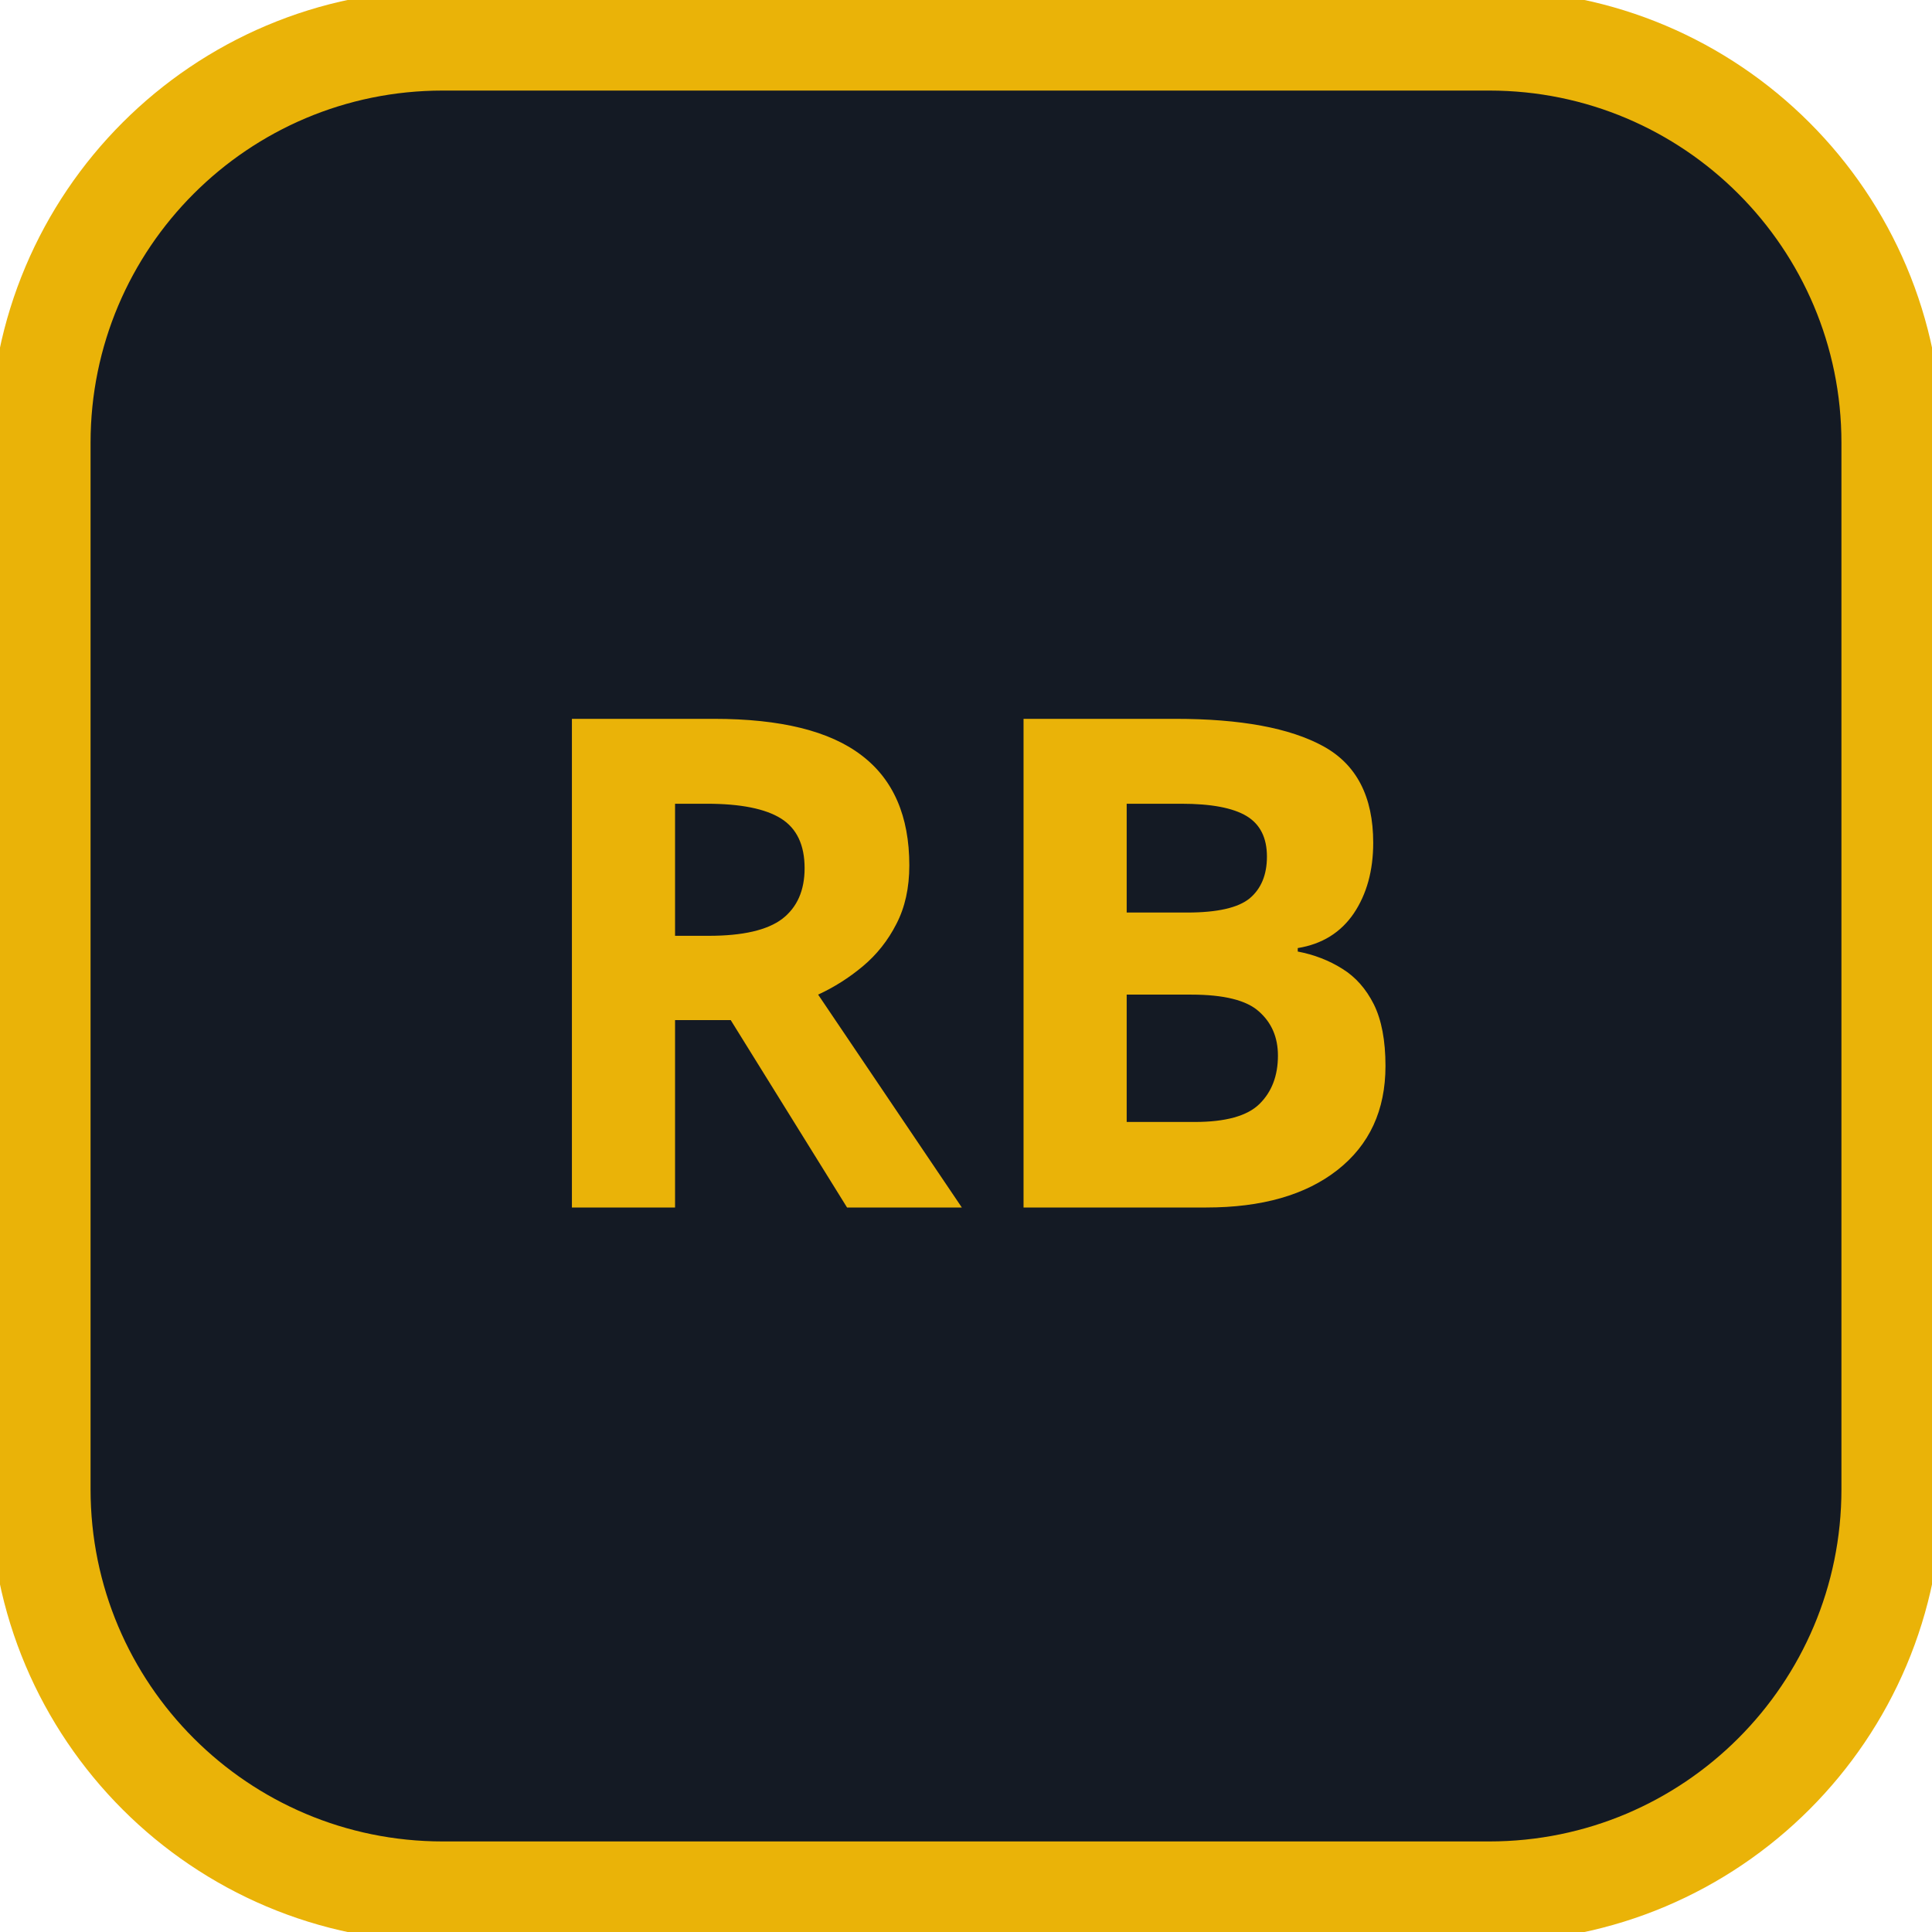
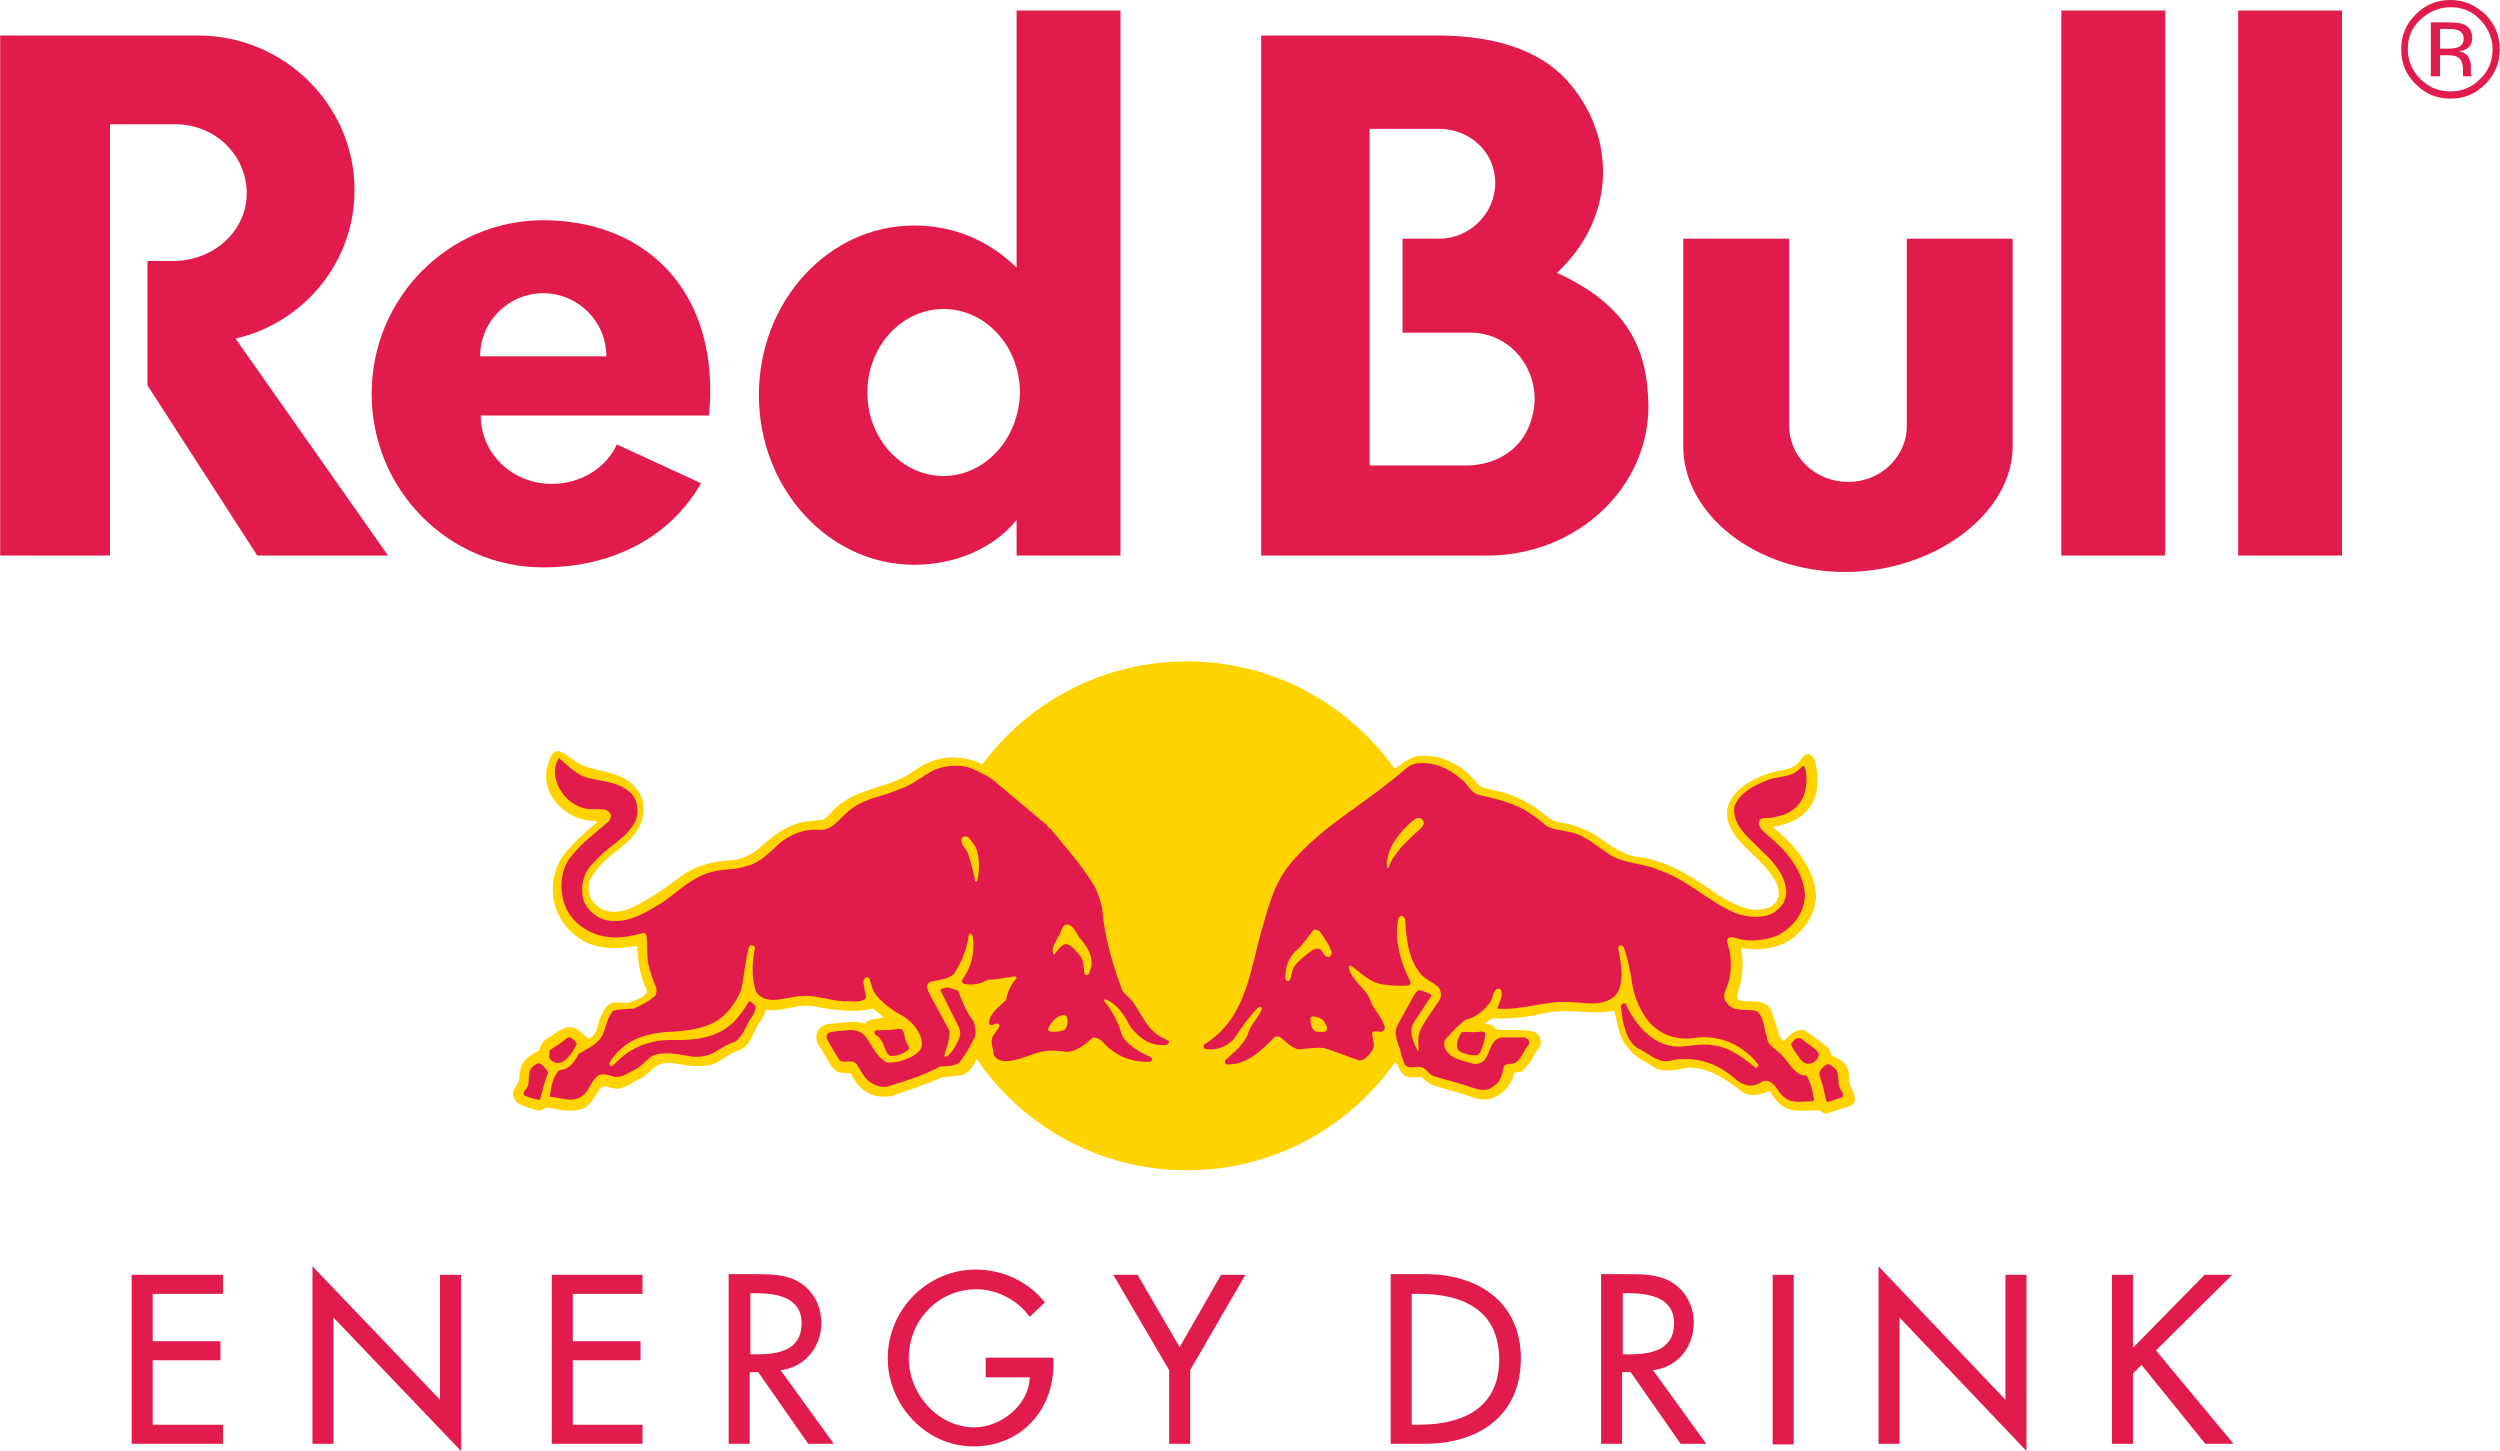
- <svg xmlns="http://www.w3.org/2000/svg" viewBox="0 0 96 96" role="img" aria-label="Red Bull placeholder mark">
-   <rect x="2" y="2" width="92" height="92" rx="20" fill="#141a24" stroke="#eab308" stroke-width="5" />
-   <text x="48" y="60" text-anchor="middle" font-family="system-ui, sans-serif" font-weight="700" font-size="34" fill="#eab308">RB</text>
+ <svg xmlns="http://www.w3.org/2000/svg" height="1451" viewBox="0 -.1 380.2 220.7" width="2500">
+   <path d="m272.1 36.2h-16.1v31.6c0 10.3 11 19.1 24.6 19.1s25.5-8.9 25.5-19.1v-31.6h-16.1v28.5c0 4.7-4 8.5-8.9 8.5-5 0-9-3.8-9-8.6zm-255.4-17.4v65.6h-16.7v-79.1h30.1c13.1 0 23.8 10.6 23.8 23.5 0 11-7.7 20.2-18.1 22.6l23.2 33h-19.9l-16.7-25.9v-18.9h3.9c6.2 0 11.2-4.6 11.2-10.3s-4.7-10.5-10.9-10.5zm153.7 65.6v-82.9h-15.8v39.1c-4.2-4.1-9.5-6.4-15.6-6.4-13 0-23.6 11.5-23.6 25.8 0 14.2 10.6 25.8 23.6 25.8 6.2 0 12-2.4 15.6-6.8v5.4zm-26.9-12.1c-6.4 0-11.6-5.7-11.6-12.7s5.2-12.7 11.6-12.7 11.6 5.7 11.6 12.7c-.1 7-5.3 12.7-11.6 12.7m93.3-30.9c4.3-4 7-9.4 7-15.3 0-5.4-2.1-10.3-5.7-14.2-3.8-4.1-10.4-6.6-19.4-6.6h-26.9v79.1h34.8c13.3-.2 24.1-10.3 24.1-22.7-.1-9-3.3-15.4-13.9-20.3m-13.4 29.3h-15.1v-51.2h10.6c4.6 0 8.5 3.5 8.5 8.2s-3.9 8.5-8.5 8.5h-5.6v14.3h10.3c5.6 0 9.8 4.6 9.8 10.2-.2 5.6-3.9 9.7-10 10" fill="#e21b4d" />
+   <path d="m73 54.1c0-5.3 4.3-9.6 9.6-9.6s9.6 4.3 9.6 9.6zm34.8 9c.1-1.1.2-2.2.2-3.3.2-17.1-11-26.4-25.4-26.4s-26.1 11.8-26.1 26.4 11.7 26.4 26.1 26.4c11 0 19.6-5 24-12.8l-12.8-5.9c-1.6 3.5-5.4 6-9.9 6-5.9 0-10.8-4.5-10.8-10.4zm205.7-61.6h15.8v82.9h-15.8zm26.9 0h15.8v82.9h-15.8z" fill="#e21b4d" />
+   <path d="m141.8 139.2c0-21.4 17.3-38.7 38.7-38.7s38.7 17.3 38.7 38.7-17.3 38.7-38.7 38.7-38.7-17.4-38.7-38.7" fill="#ffd300" />
+   <path clip-rule="evenodd" d="m149.4 116.2c.6.3 1.2.6 1.9 1 2.9 2 4.8 3.7 9.2 7.4 1.3 1.3 2.8 3.4 3.9 4.7 2.4 3 4.1 5.1 4.4 7.6.7 5 1.4 7.8 3.3 12.9.2.5 1 1.2 1.5 1.8 1.2 1.5 1.7 3.9 3.9 5.2 1.2.7 1.4.8 1.8 1.1.6.5-.4 2.3-3.5 1.9 1.6.8 1.4 2.6-.9 2.7-4.5.2-7.3-2.4-7.9-3.1-.3-.3-1.2.9-2.8 1.5-1.6.8-3.8 0-5.5.3-1.6.3-3.7 1.3-5.4 1.4-3 .1-3.4-2-3.4-3.8v-.8c-.3 1.1-1.4 3-1.4 3-.4.9-1 2-2.1 2.4l-3.2.4c-2.5 1.1-5 1.9-7.6 2.8-1.5.3-3.2 0-4.3-.9-.9-.7-1.4-1.6-1.9-2.5-.5-.2-1.2 0-1.8-.2-.5-.1-.8-.5-1.1-.8l-2.2-3.7c-.2-.5-.2-1.2 0-1.7.4-.8 1.3-1.2 2.2-1.2 1.6-.1 3.4-.6 5 0 .7-.8 1.8-.7 2.8-.9-.4-.6-1-.9-1.5-1.4-2.9.7-6.1.2-8.9-.3-2.6-.6-4.8.9-7.4.5l-.8 1.7c-1.2 1.3-1.3 3.5-3.1 4.4-1.3.3-2.3 1.2-3.4 1.8-2 1.1-4.7.6-6.9.2-.9-.1-1.5 0-2.3.3-.7.5-1.5 1.3-2.3 1.9-1.3.5-2.4 1.6-3.8 1.7-.8 0-1.6-.5-2.4-.3-1 1.1-1.5 2.9-3.1 3.4s-3.6.1-5.2-.3c-.5.2-.8.6-1.4.5-1.1-.3-2.2-.6-3.2-1.2-.4-.4-.5-.9-.6-1.3 0-.7.6-1.3.9-1.9.1-.7.1-1.7.4-2.4.5-1.1 1.6-1.8 2.7-2.3.1-.8.6-1.5 1.3-1.9 1.3-.7 2.7-2.3 4.4-1.4l1.8 1.5c1.6-.7 1.2-2.3 2-3.6.4-.9.9-1.9 1.9-1.9.7-.1 1.5.1 2.2 0 1-.3 2.1-.7 2.8-1.5l-.1-.6c-1-1.9-1.3-4.2-1.4-6.5-1.8.2-3.7.5-5.6.1-2.8-.4-5.5-2.6-6.6-5.4-1.2-2.7-.7-6.5 1.2-8.8 1.5-1.8 3.2-3.4 5-4.8-.6-.2-1.3-.1-1.9-.3-2.6-.4-5.2-2.7-5.8-5.3-.4-1.7 0-3.3.8-4.7.3-.3.6-.6 1.1-.4 1.3.5 1.7 1.2 2.9 1.8l.7.4c3.3 1.1 7.7 1.1 9 5.2.8 3.2-1.2 5.6-3.5 7.4-1.8 1.3-3.6 2.9-4.5 4.8-.4 1.4-.2 2.8 1 3.8 1.2 1.2 3.3 1.2 4.8.6 2.8-1.2 5.4-3 7.9-4.9 2.4-1.8 5.3-2.5 8.4-2.6 1.4-.3 2.6-.9 3.7-1.8 1.9-1.8 3.9-3.3 6.3-3.9 1.1-.2 2.2-.3 3.3-.4.9-.4 1.5-1.5 2.2-2 3.3-2.9 7.7-2.8 11.2-5.1 2-1.5 4.2-2.5 6.8-2.4 1.2.1 2.3.3 3.3.7zm3.3 34c-2.2.1-3.6.6-5.1.8.1 1.4.9 2.6 2 4.1.6-2.3 2.5-3.2 3.1-4.9m56.3.5c1 1.5 1.6 3 2.5 4.6.9-1.7 1.7-3.3 2.5-4.3-.1-.1-2.7.2-5-.3m2.1 7.4c-.1.3-.3.4-.7.4.3 1.4-.7 4-3.2 4.1-1.7.1-4.5-1.6-6.1-1.7-1.7-.1-4.8 1.2-6.6-1.5-2.4 2.9-5.2 3.7-7.6 3.6-1.4 0-2.9-.8-.8-2.6-4.6 1.5-4.6-1.6-3.8-2.2.5-.4 1.1-.7 2.8-2.4 6.4-6.7 4-18.3 11-26 2.7-3 4.9-4.7 10.4-8.6 1.9-1.3 3.8-3.2 5.6-4.5l.1.2v-.1c1.1-.8 2.1-1.6 3.3-1.9 2.5-.3 4.8.5 6.7 1.8 1 .7 1.8 1.5 2.6 2.5.6.6 1.5.6 2.3.9 2.3.4 4.3 1.3 6.2 2.5 1.3.8 2.4 2.2 4 2.4 1.9.3 3.6.9 5.3 1.9 2 1.3 3.8 2.9 6.2 3.3 4.8.5 8.8 3.2 12.6 5.9 2.2 1.3 4.8 2.8 7.5 1.9.8-.3 1.4-1 1.6-1.7.2-1.8-.9-3.2-2-4.5-2.3-2.7-6.3-5-5.8-8.9.7-2.9 3.9-4.6 6.4-5.4 1.4-.5 3.1-.3 4.3-1.5.6-.4.9-1.8 1.9-1.3.8.5.9 1.5 1 2.4.4 2.8-.2 5.6-2.8 7.2-1.2.8-2.5 1.1-3.9 1.4 2.1 1.7 4.2 3.8 5.4 6.2.7 1.4 1.1 2.6 1.2 4.2-.1 3-1.9 5.6-4.5 7.1-1.5.8-3.2 1.1-5 1.1-.7 0-1.3-.2-1.9-.2.3 1.4.3 3.3 0 4.9-.1.8-.6 1.7-.6 2.7.4.5 1 .5 1.5.5 1.3 0 2.9-.1 3.6 1.3.6 1.3.9 2.8 1.4 4.1.2.2.3.7.6.6.9-.8 1.8-1.9 3.1-1.6 1.2.8 2.4 1.7 3.6 2.6.3.3.4.7.5 1.2 1 .4 2.3 1.1 2.6 2.3.2.8.1 1.6.3 2.3.3.8 1.1 1.8.5 2.8l-.4.3-3.8 1.2c-.3 0-.6-.2-.9-.5-2-.1-4.4.5-6-.9-.7-.6-1.2-1.3-1.7-2.1-1.2.6-2.9 1-4.1.2-2.5-1.9-5-3.8-8.4-3.7-1.5.3-3.3.7-4.8.1-1.4-1-3-1.5-4.1-3-1.6-1.7-1.6-3.7-2.2-5.8-2.2.5-4.6.2-6.8.1-1.8-.1-3.5.2-5.2.6-2.1.4-4.4.6-6.6.5l-1.1.8c.5.1 1 .1 1.4.5l.4.4c1.8.2 3.9-.1 5.6.3.4.1.8.5 1 .9.2.5.2 1.1-.1 1.5-.9 1.2-1.4 2.6-2.6 3.6-.3.4-1.2-.1-1.3.6-.4 1.8-2.1 3.3-3.8 3.7-.7.1-1.5 0-2.1-.2-2.1-.7-4.2-1.3-6.3-1.9-.7-.2-1.3-.9-1.9-1.3-.9 0-2.2.3-2.8-.5-.3-.2-.6-.9-.7-1.2-.7-.9-1.2-2.5-1.5-3.9" fill="#ffd300" fill-rule="evenodd" />
+   <g fill="#e21b4d">
+     <path clip-rule="evenodd" d="m148.4 128.8c.6 1.5.6 3.5.2 5.1-.1.1-.2.1-.3 0-.3-1.4-.6-2.8-1.1-4.2-.3-.8-1.3-1.5-.9-2.4.2-.2.6-.2.9-.1.5.5.8 1 1.2 1.6m16 14c1.1 1.3 1.9 2.7 1.5 4.4-.2.3-.1.9-.6 1-.2.1-.4-.1-.4-.3-.1-.9-.1-1.9-.6-2.6-.6-.6-1.3-1.8-2.3-1.8-.7.2-1.2 1-1.6 1.5 0 .1-.1.1-.2 0-.4-1 .4-1.8.7-2.6.6-.6.5-2.3 1.8-1.8.9.6 1.1 1.6 1.7 2.2m-2.1 11.9c.1.6.1 1.5-.5 1.9-.6.2-1.4.3-2.1.2-.2-.1-.4-.2-.3-.4.3-.9 1.2-1.9 2.2-2.1.2 0 .6 0 .7.4m-73-36.5c2.4.6 5 .6 6.8 2.5 1 1.2 1.1 3.3.3 4.5-1.4 2.4-4.2 3.6-5.9 5.7-1.7 1.4-2.3 3.6-1.8 5.8.6 1.9 2.5 3.2 4.4 3.3 3 .1 5.2-1.4 7.6-2.8 2.4-1.7 4.6-3.9 7.3-4.6 1.8-.6 3.8-.3 5.6-1 1.9-.4 3.4-2 4.9-3.4 1.7-1.4 3.7-2.2 5.9-2.1 2 .3 3.1-1.5 4.5-2.7 2.3-2.1 5.3-2.3 8-3.5 1.9-.6 3.4-2 5.2-2.9 1.7-.7 4-.9 5.7-.2 1.1.5 2.3 1 3.3 1.8l8.1 6.8c.1.3.4.5.6.6 2.3 2.8 4.7 5.5 6.6 8.6.6 1.1.9 2.2 1.2 3.4.4 4.6 1.6 8.6 3.1 12.6.4.6 1.2 1.1 1.6 1.7 1.3 1.8 2.1 4.1 4.2 5.3l1.2.6c.1.1.1.3 0 .4l-.2.2c-2.5.4-4.4-1.1-5.7-2.9-.8-1.6-1.9-3.3-3.7-4-.1 0-.2.1-.2.1.2.6.8 1 1 1.5.7 1.1 1.3 2.3 1.6 3.5.4 1.3 1.8 2.2 2.9 2.9l1.6.8c.2.1.3.4.1.6l-.2.1c-2.7.1-5.1-.8-7-2.8-.4-.5-1-.9-1.7-.9-1.2 1.1-2.4 2.1-4 2.2-1.7-.3-3.5-.3-5 .3-1.4.5-2.8 1.1-4.3 1.1-.7 0-1.5-.3-1.8-1 0-.9-.6-1.9-.1-2.8l1-1.5c0-.2-.1-.4-.3-.4-.4-.1-1.1.6-1.3-.1.1-1.5 1.6-2.5 2.6-3.5.2-1.2.7-2.3 1.6-3.3 0-.1-.1-.3-.3-.3-1.3.2-2.6.5-4 .5-1.1.6-2.5 1-3.8.6-.3-.2-.2-.5-.1-.7 1.4-1.9 1.9-4.3 1.5-6.6-.1-.1-.1-.3-.3-.3s-.2.2-.3.3c-.3 2.2-1 3.9-2.2 5.8-.9.9-2.3.9-3.5 1.2-.3.1-.6.4-.6.7 0 .8.5 1.3.8 2l2.6 4.8c.1 1.3-.5 2.6-.8 3.8.1.2.3.1.5 0 .9-.8 1.5-1.9 1.9-3.1.1-.5-.1-1.1-.3-1.5l-2.7-5.4c.2-.3.6-.3.9-.4.6 0 1.2.3 1.8.5.6 1.6 1.3 3.3 2.4 4.7.2.9.5 2.1-.1 2.8-.6 1.2-1.2 2.2-2 3.3-.7.7-1.7.6-2.7.7h-.3c-2.4 1.3-4.9 2.1-7.5 2.9-1.1.5-2.4.1-3.3-.6s-1.3-1.7-1.9-2.6c-.7-.9-1.8-.1-2.6-.6-.7-1.1-1.4-2.2-2-3.4 0-.3 0-.6.3-.8.9-.3 1.9-.3 2.9-.4.9-.1 1.9.1 2.5.7 1.2 1.4 1.7 3.3 3.5 4.2 1.4.1 2.6-.3 3.8-.9.7-.4 1.5-1 1.5-1.9-.1-1.8-1.3-3.2-2.8-4.2-1.5-.8-3.1-1.9-4.2-3.3-.6-.8-.7-1.7-1-2.5-.1-.2-.5-.2-.6-.1-.6.5-.1 1.4-.1 2 .1.4.3.9.1 1.2-.9.7-2.1.3-3.2.4-2.2-.1-4.3-1-6.6-.8-2.2.1-5.2 1.6-6.8-.6-.8-2.1-.6-4.6-.2-6.7 0-.2-.2-.4-.4-.4-.2-.1-.4 0-.5.2-.6 2.1-.7 4.4-1.2 6.6-.8 1.9-2.2 3.9-4.1 4.9-1.7.9-3.7 1.2-5.8 1.4-3.8.1-7.3.8-9.7 4.1-.2.3-.5.6-.4 1 .1.1.4.2.5.1 2.6-2.9 5.9-4.1 9.7-3.9 3.6 0 7.2-.6 9.5-3.7.6-.7 1-1.4 1.5-2.2.4 0 .7.5 1 .7.1 1.1-.8 1.8-1.2 2.7-.5 1-1 2.2-2 2.8-1.2.3-2.2 1.1-3.3 1.7-1.1.5-2.5.7-3.8.4-1.6-.3-3.8-.7-5.4 0-.8.5-1.5 1.4-2.3 1.9-1.1.5-2.1 1.4-3.4 1.3-.9-.2-2-.8-2.8 0-1 .9-1.2 2.5-2.5 3.1-1.5.8-3.1 0-4.6-.1.2-1.5.4-2.9 1.4-4 .6-.1 1.1-.2 1.6-.6.6-.5 1-1.2 1.4-1.9 1.3-.8 2.8-1.4 3.6-2.8.6-1.3.6-2.5 1.6-3.7l.5-.2 2.7-.2c1.1-.5 2.1-1 3.1-1.8.3-.3.4-.8.3-1.3-.5-1.3-.9-2.2-1.2-3.6s-.1-2.8-.3-4.4c-.1-.1-.2-.4-.4-.4-1.8.4-3.5.9-5.5.6-2.7-.3-5.5-2.1-6.5-4.8-.9-2.3-.7-5.6 1-7.5 1.6-2 3.6-3.5 5.6-5.2.3-.2.3-.6.4-.9 0-.4-.4-.7-.7-.9-1.2-.3-2.6.1-3.8-.4-2.1-.7-3.7-2.7-4-4.9-.1-1 .1-1.8.6-2.6 1.6 1.4 2.8 2.6 4.3 3m-6 44.7v.3c-.5 1.2-.8 2.6-1.2 4-.9-.1-1.7-.4-2.4-.7-.2-.2 0-.4 0-.6.9-.8.6-1.8.8-2.9.1-.6.7-1.1 1.3-1.4.7.1 1.1.8 1.5 1.3m4.4-4.2c-.5 1-1.2 2.2-2.3 2.8-.4.1-.9.1-1.3-.1-.2-.2-.6-.4-.6-.8.1-.4-.1-.9.3-1.1.8-.5 1.6-1 2.4-1.7.2-.1.6-.2.7 0 .4.3.7.5.8.9m50.1-.4c.1.4.7.9.3 1.3-.8.6-1.7 1-2.8.9-.8-.6-.7-1.7-1.4-2.5-.2-.6-1.1-.6-.9-1.2l.3-.2c1.1 0 2.2 0 3.3-.2 1.1-.1.8 1.2 1.2 1.9m63.2-16.3c.6.8 1.1 1.6 1.5 2.6.1.2 0 .4-.1.6s-.3.4-.6.2c-.7-.2-.6-1.3-1.5-1.2-.6 0-1 .5-1.5.8-.9.8-2.1 1.6-2.3 2.8-.2.4-.1 1.1-.5 1.3-.2.1-.5-.1-.5-.3-.1-1.6.4-3.1 1.5-4.2 1.1-.9 1.9-2.2 2.8-3.3.6-.1 1 .3 1.2.7m.4 13.3c.2.4.6.9.3 1.4-.4.3-1.1.1-1.6.1-.6-.3-.8-1.1-.8-1.8 0-.2 0-.3.2-.5.7 0 1.4.2 1.9.8m15-30.6c.3.4 0 .8-.2 1.1-1.4 1.3-3.1 2.7-4.1 4.3-.4.5-.7 1.1-.9 1.7 0 .1-.1.1-.2.1-.3-.8.1-1.7.3-2.5.7-1.9 2.3-3.7 4-5 .2-.1.9-.2 1.1.3m5.7-6.4c1.1.7 1.5 2.2 2.8 2.5 2.2.5 4.4 1 6.4 2 1.4.7 2.7 1.7 4 2.8 1.2.6 2.7.6 4 1 1.9.5 3.4 1.9 5.1 3 2.2 1.7 5.3 1.5 7.8 2.6 4 1.3 7.2 4.4 10.9 6.2 1.9 1 4.8 1.4 6.7.3 1.3-.9 2.1-2.1 1.8-3.8-.7-4.1-5.2-6.2-7.3-9.6-.4-.8-.7-1.9-.5-2.8.8-2 2.9-3.1 4.7-3.8 1.4-.7 3.2-.5 4.5-1.3.5-.3.9-.7 1.2-1 .3 0 .3.3.4.5.4 2.4 0 4.9-2.1 6.3-.8.6-1.8.8-2.7 1-.8.3-2.4-.3-2.3 1.1.2.7.8 1.1 1.3 1.6 2.8 2.3 5.4 5.3 5.7 8.9.1 2.8-1.8 5.2-4.2 6.4-1.8.7-4 1-5.9.5-.5-.1-1.3-.6-1.7.1-.1.8.4 1.4.4 2.1.2 1.3.2 3-.2 4.3-.2 1-1.2 2.2-.3 3.2.9 1.4 2.7 1 4.2 1.2.8.1 1.1 1 1.3 1.6.3.8.3 1.7.6 2.3 0 1.5 1.7 2.1 2.5 3.1 1 1.1 1.9 3 3.6 2.9.6 1.2.9 2.3 1.1 3.7l-.2.2c-1.4 0-3.3.4-4.3-.6-1.2-.8-1.6-3-3.4-2.4-.8.6-1.9.8-2.8.4-.9-.3-1.5-1.1-2.3-1.6-2.4-1.8-5.6-2.7-8.7-2-1.8.5-3.2-.8-4.6-1.6-1.9-.8-2.4-2.8-2.8-4.5l-.3-2.1c0-.2.2-.4.4-.5h.3c1.1 2.5 3.2 5.3 5.9 6.2 2.5 1 4.8-.3 7.5.2 2.5.3 4.5 1.9 6.4 3.4.2 0 .3-.1.4-.3v-.2c-2.3-2.9-5.5-4.4-9.2-4.1-3.1.6-6.1-.4-7.9-3-1-1.5-1.7-3.1-2-4.8-.3-2-.7-4.2-1.4-6-.2-.1-.4-.3-.6-.2l-.2.3c.3 1.9.9 4.2.2 6.2-.5 1.6-2.1 2.2-3.6 2.3s-2.9-.2-4.5-.2c-3.6-.1-6.8 1.3-10.5 1 .3-.9.9-1.8.6-2.8-.1-.2-.4-.2-.6-.2-.7.4-.6 1.3-1 1.9-.8 1.3-2.3 2.5-3.8 2.8-1.1.8-2.1 1.9-3 2.9-.3.3-.3.9-.2 1.3.7 1.8 2.8 2 4.4 2.5.8.1 1.5-.2 1.9-.9.7-1.1.8-2.9 2.4-3.1h3.5c.3.1.5.3.7.6l-.1.5c-.8.9-1.1 2.2-2.1 2.8-.6.2-1.3 0-1.7.5-.2 1.2-.5 2.5-1.7 3.1-.9.8-2.2.4-3.2.1-1.9-.7-3.8-1.1-5.7-1.7-.8-.2-1.1-1.2-2-1.4-.8-.2-1.7.4-2.4-.3-.4-.9-.6-1.5-.8-2.5-.3-.6-.5-1.3-.6-2-.1-.6 0-1 .2-1.5l2.6-4.7c.2-.3.4-.6.7-.7.6.1 1.3.4 1.9.7l-.1.3-2.7 4.1c-.6 1.3 0 2.8.6 3.9.1.1.2.3.3.2-.1-.8-.2-1.6 0-2.5.2-.8.7-1.5 1.1-2.2l2.1-3.1c.2-.5.2-1.3-.2-1.8-.9-.9-2.2-1.2-3-2.4-1.7-2.3-1.9-5-2.1-7.9 0-.2-.2-.5-.5-.6-.2-.1-.4.2-.5.3-.5 1.9-.2 4.2.3 5.9.3 1.3.9 2.6 1.5 3.8.1.2-.1.5-.3.6-1.4.1-2.8 0-4.1-.2-1.8-.3-3.1-1.7-4.6-2.8-.2-.1-.3.1-.4.2.4 2 2.6 3.2 3.3 5 .4 1.5 1.9 2.6 2.2 4.2 0 .2-.2.5-.4.6-.5.1-1-.2-1.5.1-.1.9.5 1.8.1 2.6-.5.8-1.2 1.7-2.1 1.7-1.8-.6-3.6-1.4-5.4-1.9-1.3-.1-2.6.1-3.8.2-1.2-.2-2-1.3-2.9-1.9-.3-.1-.6-.1-.8.1-2 2-4.2 4.2-7.2 4.1-.2 0-.3-.2-.3-.4v-.2c1.3-1.2 2.9-2.4 3.5-4.1.4-1.4 1.6-2.4 2.1-3.7.1-.2-.1-.3-.3-.4l-.3.2c-1.5 1.5-2.6 3.2-3.7 4.8-1.1 1.1-2.7 1.8-4.4 1.4-.2-.1-.2-.4-.1-.6 6.2-3.8 6.9-10.6 8.6-16.8 1.2-4.1 2.1-8.3 5.3-11.6 4.8-5.3 10.8-8.4 16.1-13 .8-.7 1.6-1.4 2.6-1.4 2.6-.2 4.6.8 6.4 2.3m57.1 44.2c.5.7.3 1.8.5 2.6.1.6.9 1.1.5 1.7l-2.2.7c-.4 0-.2-.5-.4-.7-.2-1.3-.5-2.2-.9-3.4-.1-.7.6-1.2 1.1-1.6.5-.2.9.4 1.4.7m-5.1-4.5c.8.7 1.9 1.2 2.5 2.1.1.4-.2.8-.4 1.1-.3.3-.7.5-1.2.5s-.9-.3-1.2-.7c-.5-.8-1.2-1.5-1.4-2.3.3-.5 1-1.3 1.7-.7m-48.2-.8c-.1 1-.4 1.9-.8 2.8-.3.6-1.2.4-1.8.3-.6-.2-1.6-.3-1.7-1.2-.1-.8.3-1.6.7-2.2.9-.1 2 .1 2.9-.1.4 0 .7.1.7.4" fill-rule="evenodd" />
+     <path d="m20 219.5h13.9v-2.9h-10.7v-9.8h10.3v-2.9h-10.3v-7.2h10.7v-2.9h-13.9zm27.5 0h3.2v-19.2l19.4 20.3v-26.8h-3.2v19l-19.4-20.3zm36.4 0h13.8v-2.9h-10.6v-9.8h10.3v-2.9h-10.3v-7.2h10.6v-2.9h-13.8zm34.8-11.2c3.7-.4 6.2-3.5 6.2-7.2 0-2.5-1.2-4.9-3.4-6.2-2-1.2-4.5-1.2-6.8-1.2h-3.9v25.8h3.2v-10.9h1.3l7.6 10.9h3.9zm-4.7-11.7h.9c3.2 0 7 .6 7 4.6 0 4.1-3.6 4.7-6.8 4.7h-1v-9.3zm35.9 9.9v2.9h6.7c-.1 4.2-4.4 7.6-8.4 7.6-5.6 0-10-5.1-10-10.5 0-5.8 4.5-10.5 10.3-10.5 3.2 0 6.3 1.7 8.1 4.2l2.3-2.2c-2.5-3.2-6.5-5-10.5-5-7.4 0-13.4 6.1-13.4 13.5 0 7.1 5.8 13.4 13 13.4s12.2-5.4 12.2-12.5v-1h-10.3zm27.9 1.8v11.2h3.2v-11.2l8.4-14.5h-3.7l-6.3 11-6.4-11h-3.7zm33.7 11.2h5.2c8.1 0 14.6-4.2 14.6-13 0-8.6-6.6-12.8-14.5-12.8h-5.3zm3.2-22.8h1.1c6.6 0 12.2 2.4 12.2 10 0 7.5-5.7 9.9-12.2 9.9h-1.1zm36.7 11.6c3.7-.4 6.2-3.5 6.2-7.2 0-2.5-1.2-4.9-3.4-6.2-2-1.2-4.5-1.2-6.8-1.2h-3.9v25.8h3.2v-10.9h1.3l7.6 10.9h3.9zm-4.7-11.7h.9c3.2 0 7 .6 7 4.6 0 4.1-3.6 4.7-6.8 4.7h-1v-9.3zm22.9-2.8h3.2v25.8h-3.2zm16.1 25.7h3.2v-19.2l19.3 20.3v-26.8h-3.2v19l-19.3-20.3zm38.7-14.6v-11.1h-3.2v25.7h3.2v-10.7l1.3-1.3 9.7 12h4.3l-11.8-14.2 11.6-11.5h-4.2zm48.3-203.9c1.8 0 3.3.6 4.5 1.9 1.2 1.2 1.9 2.8 1.9 4.5 0 1.8-.6 3.3-1.9 4.5-1.2 1.3-2.8 1.9-4.5 1.9-1.8 0-3.3-.6-4.6-1.9-1.2-1.2-1.9-2.8-1.9-4.5 0-1.8.6-3.3 1.9-4.5s2.8-1.9 4.6-1.9m7.5 6.4c0-2-.7-3.8-2.2-5.3-1.5-1.4-3.2-2.2-5.3-2.2s-3.8.7-5.3 2.2-2.2 3.2-2.2 5.3.7 3.8 2.2 5.3 3.2 2.2 5.3 2.2 3.8-.7 5.3-2.2c1.4-1.4 2.2-3.2 2.2-5.3m-5.5-1.6c0 .6-.3 1.1-.9 1.3-.3.1-.8.2-1.4.2h-1.3v-3h1.2c.8 0 1.4.1 1.8.3.4.3.6.6.6 1.2m-5-2.5v8.2h1.4v-3.2h1.1c.8 0 1.3.1 1.6.3.5.3.8.9.8 1.9v1h1.4l-.1-.1c0-.1-.1-.2-.1-.4v-1.2c0-.4-.2-.8-.4-1.3-.3-.4-.8-.7-1.4-.8.5-.1.9-.2 1.2-.4.5-.3.8-.9.8-1.6 0-1-.4-1.7-1.3-2.1-.5-.2-1.2-.3-2.3-.3z" />
+   </g>
</svg>
